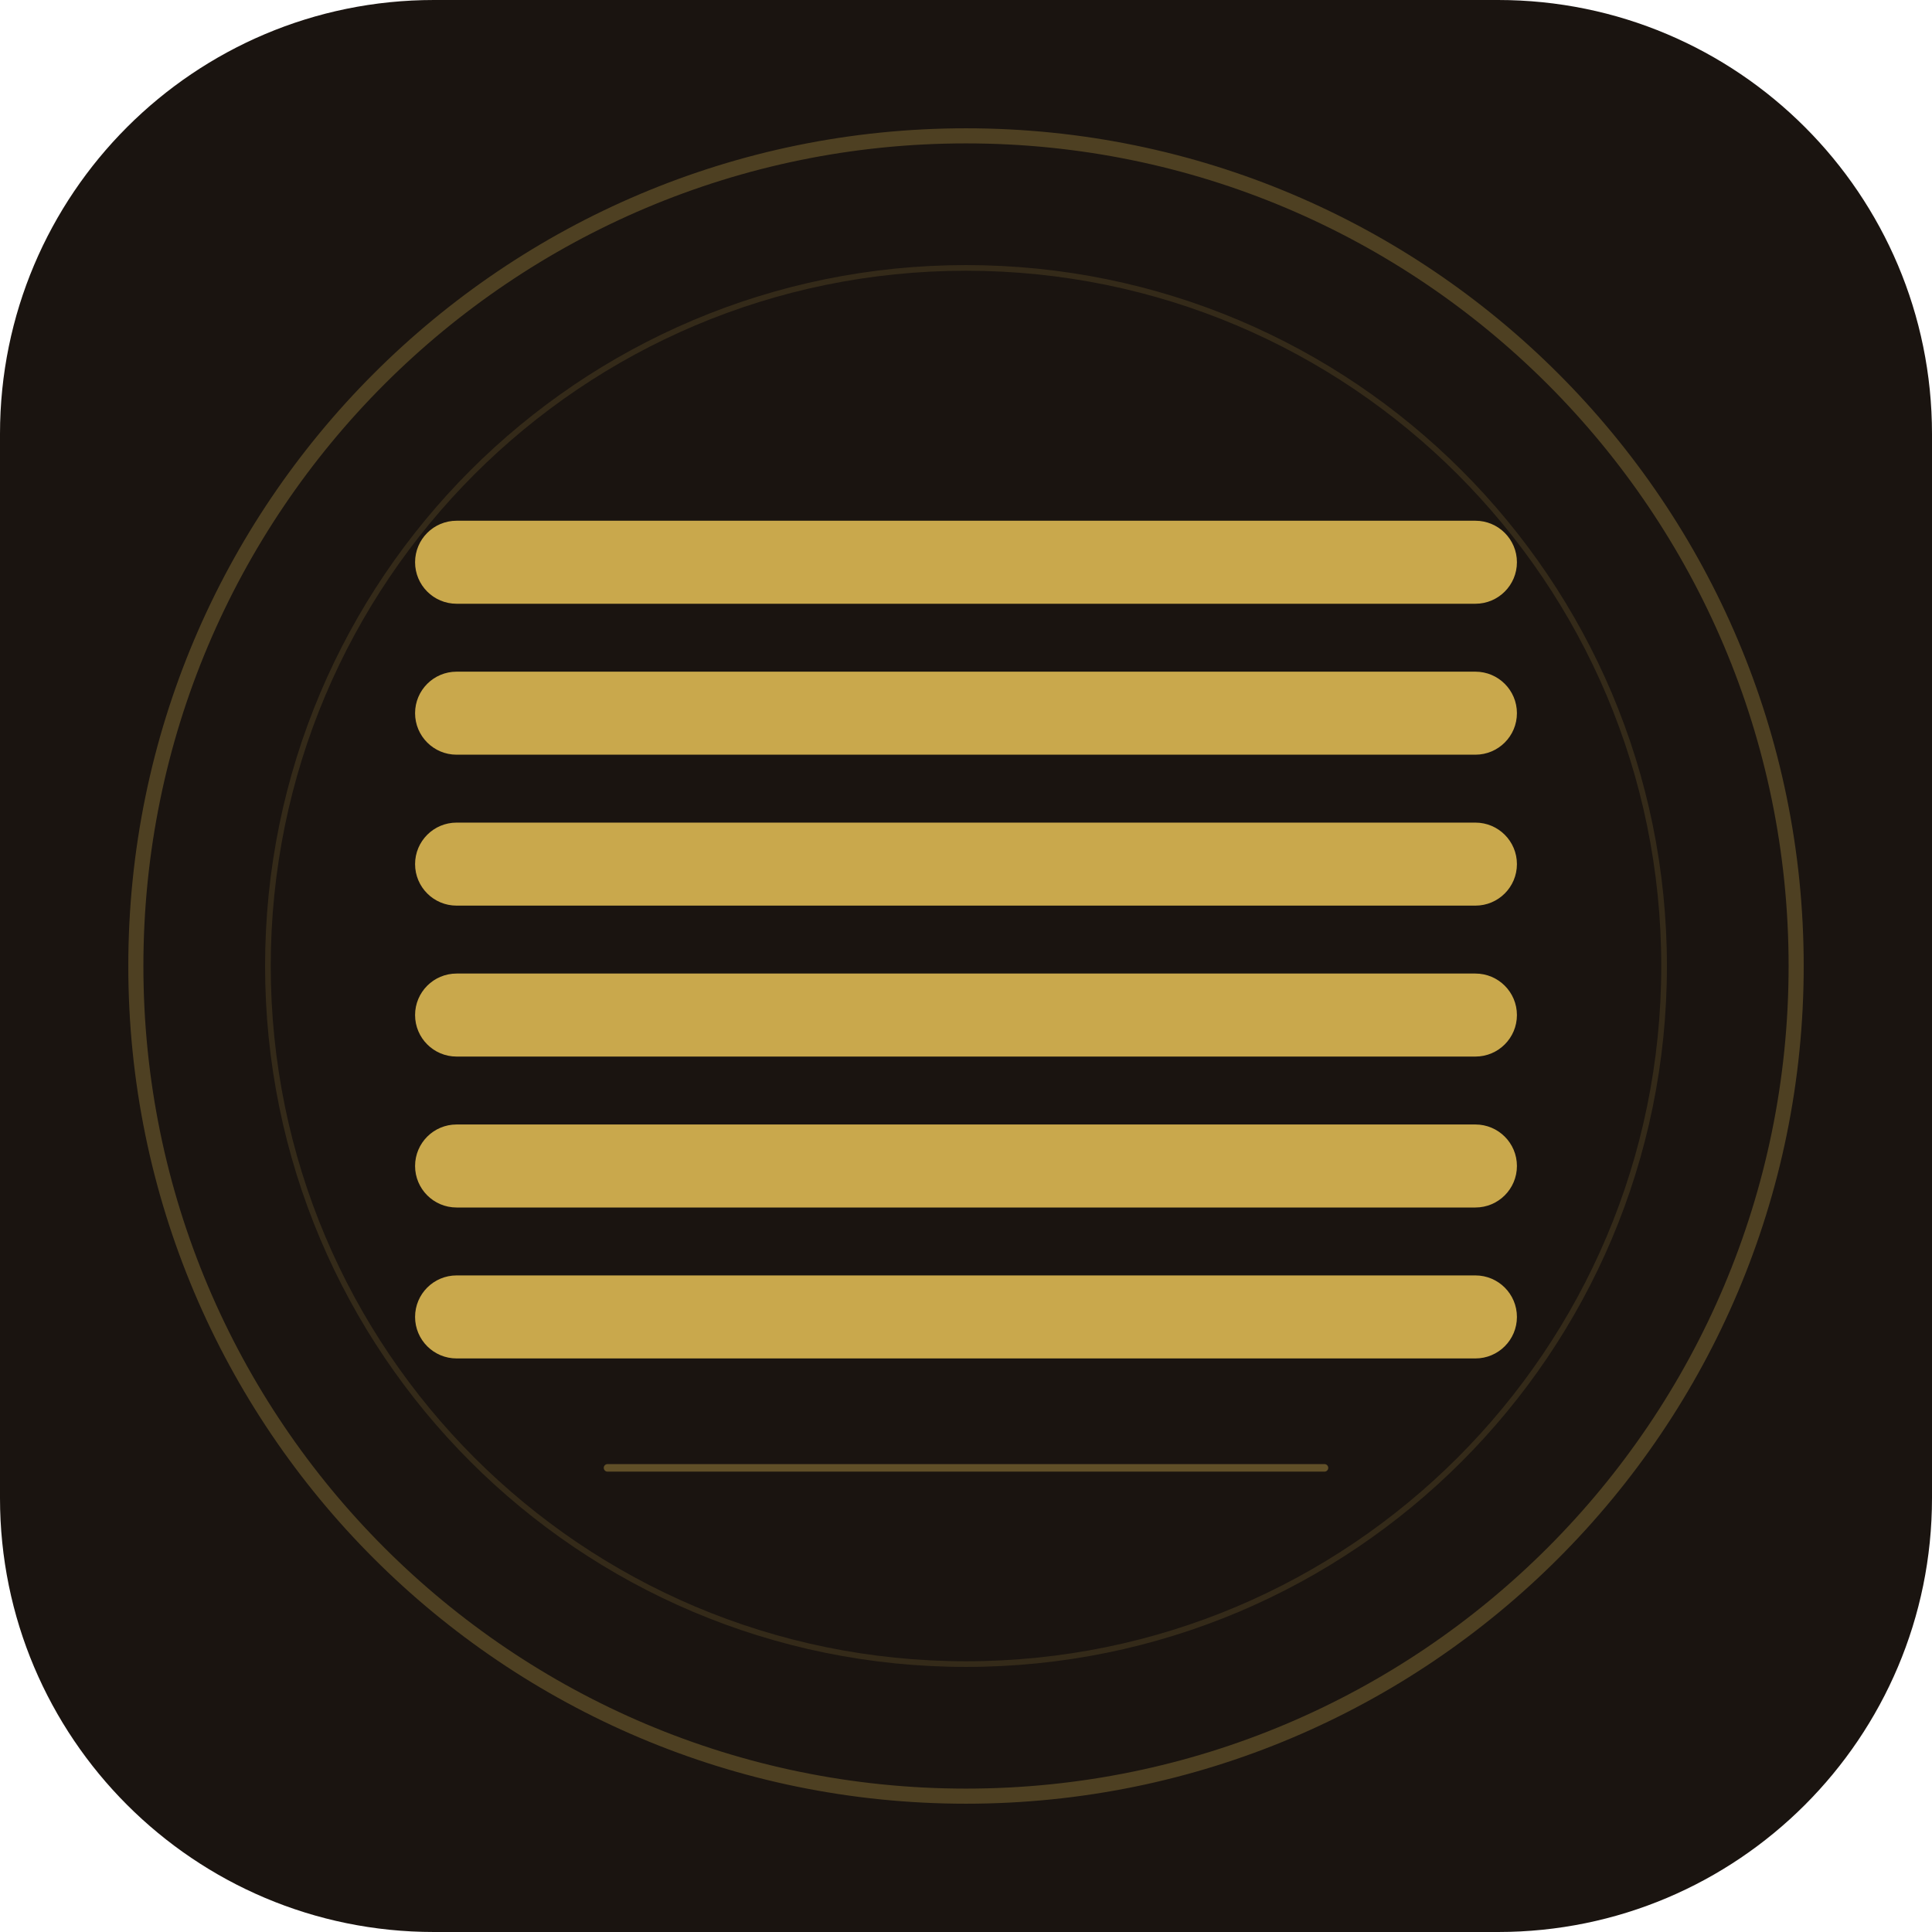
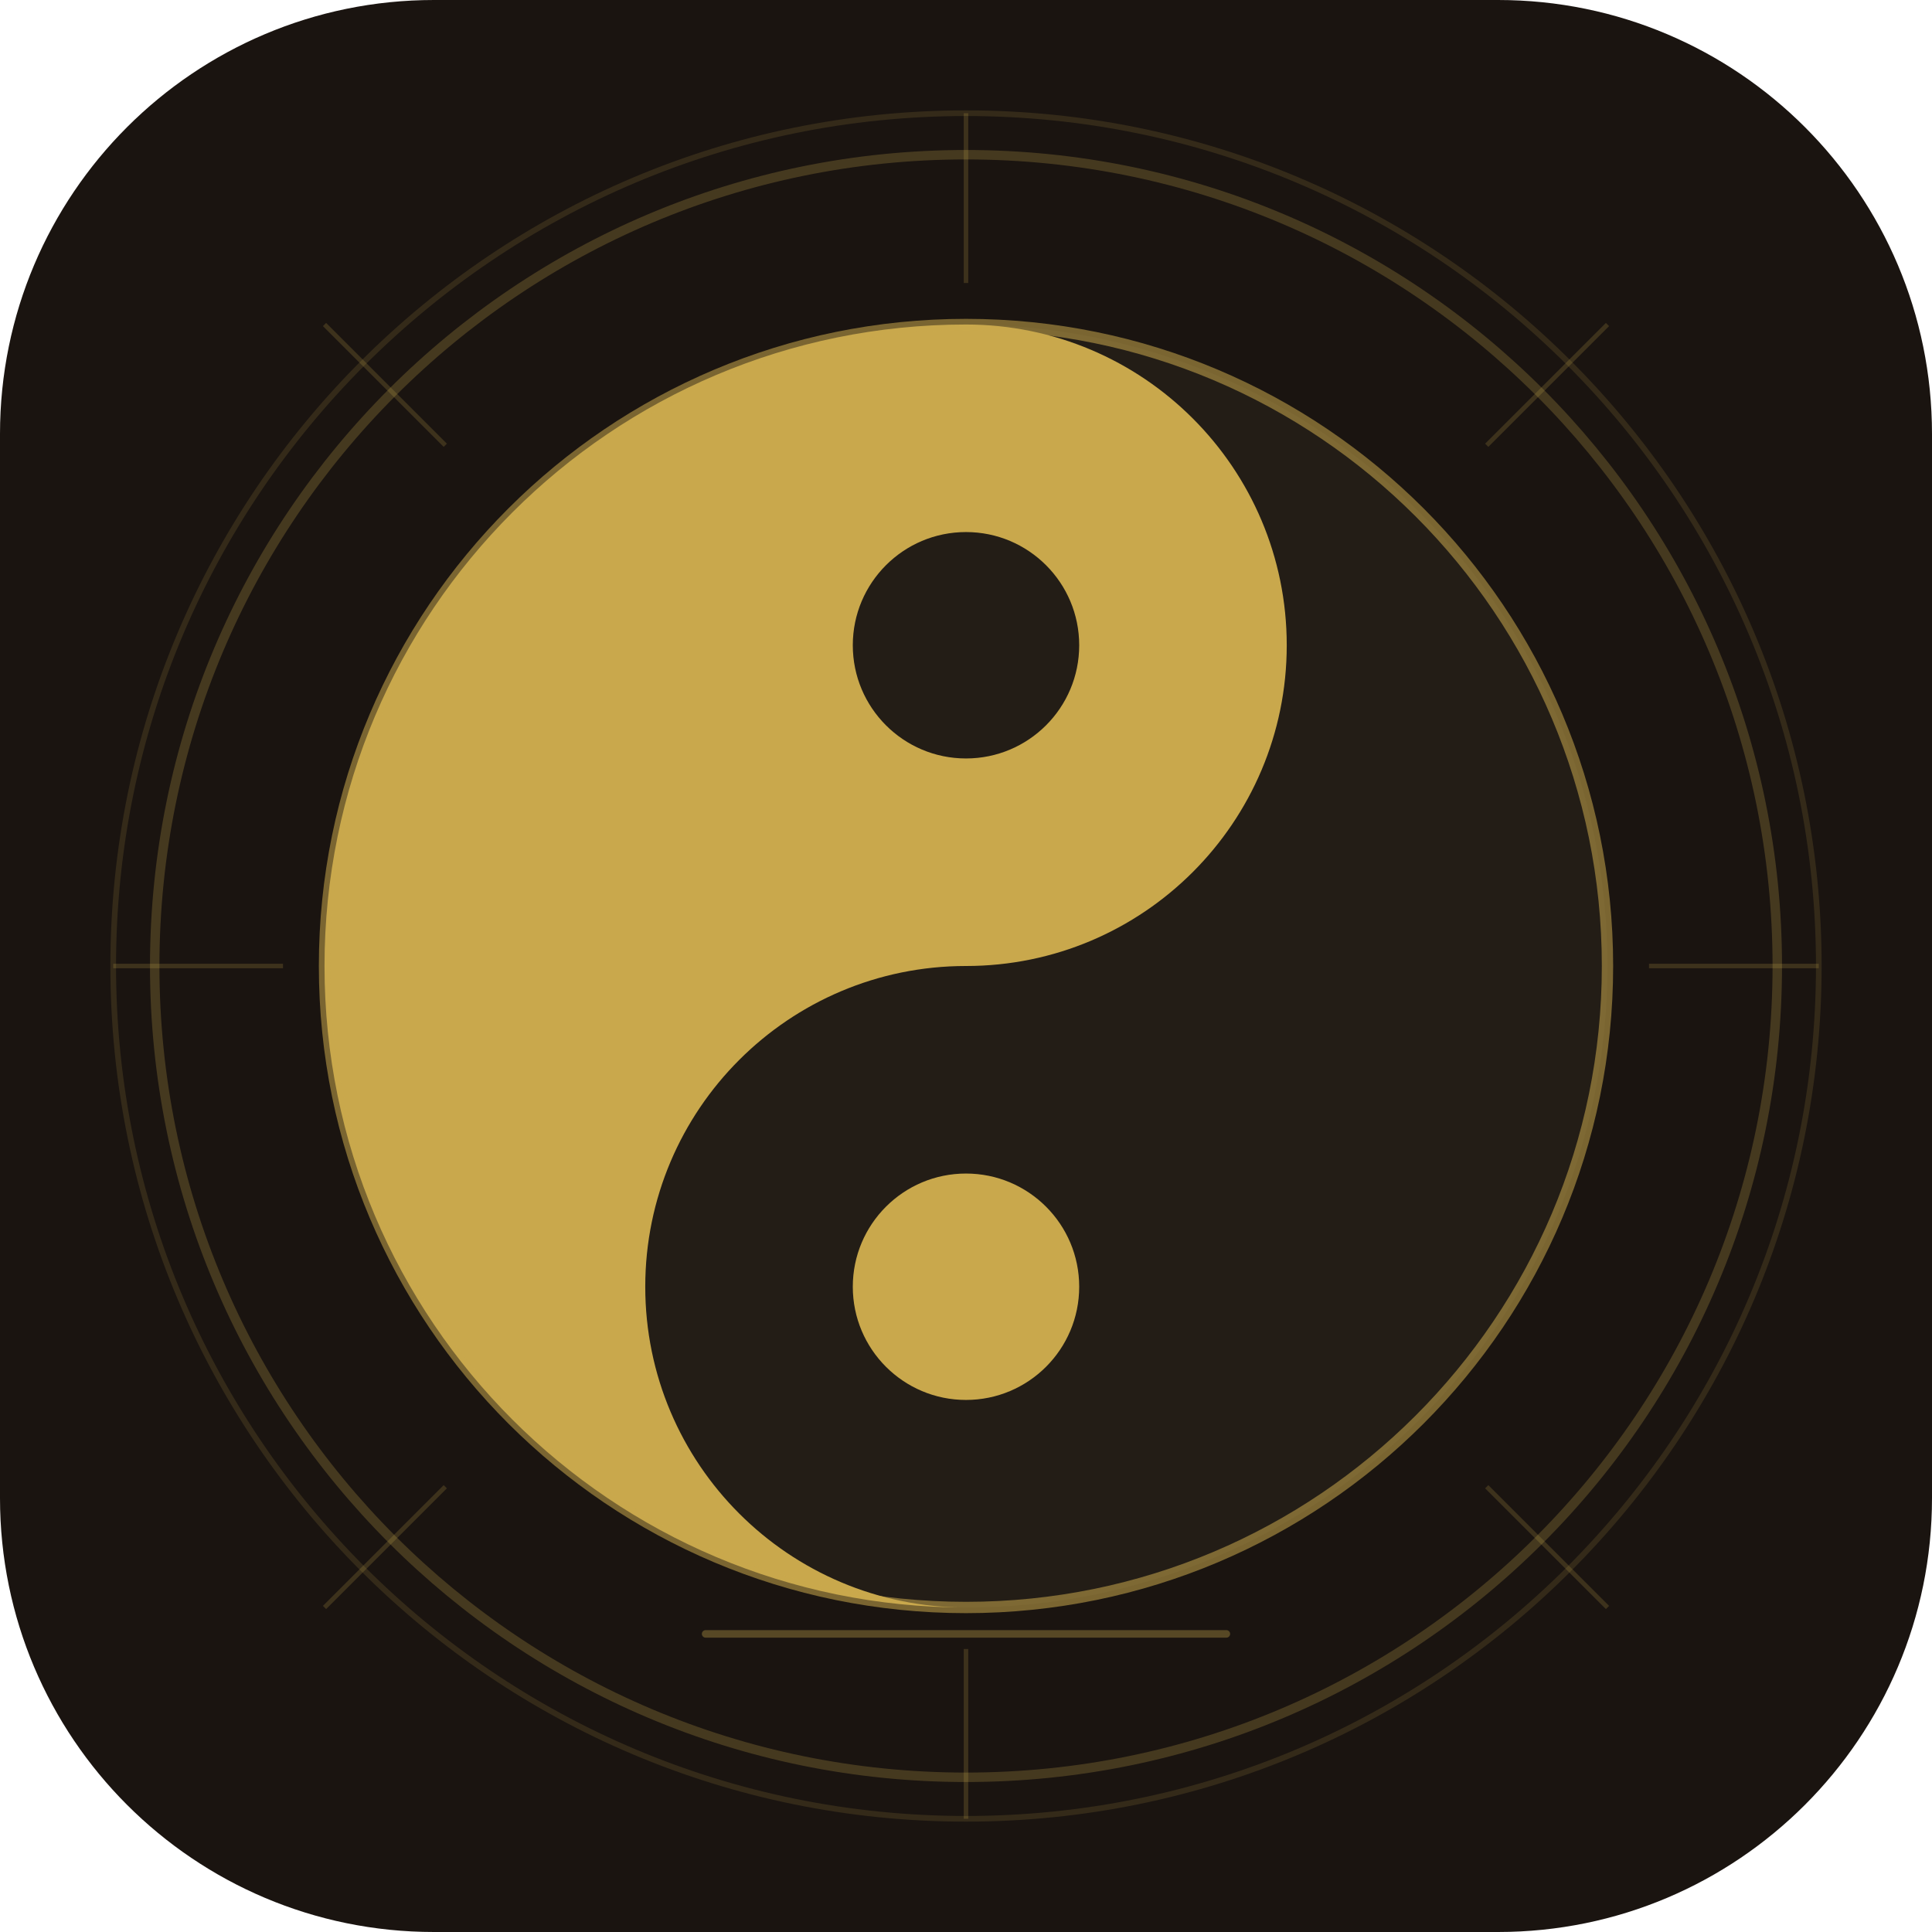
<svg xmlns="http://www.w3.org/2000/svg" viewBox="0 0 512 512">
  <rect width="512" height="512" rx="115" fill="#1a1410" />
-   <circle cx="256" cy="256" r="220" fill="none" stroke="#c9a84c" stroke-width="4" opacity="0.3" />
-   <circle cx="256" cy="256" r="185" fill="none" stroke="#c9a84c" stroke-width="1.5" opacity="0.15" />
-   <rect x="110" y="138" width="292" height="22" rx="11" fill="#c9a84c" />
-   <rect x="110" y="178" width="292" height="22" rx="11" fill="#c9a84c" />
-   <rect x="110" y="218" width="292" height="22" rx="11" fill="#c9a84c" />
-   <rect x="110" y="258" width="292" height="22" rx="11" fill="#c9a84c" />
-   <rect x="110" y="298" width="292" height="22" rx="11" fill="#c9a84c" />
-   <rect x="110" y="338" width="292" height="22" rx="11" fill="#c9a84c" />
-   <rect x="160" y="388" width="192" height="2" rx="1" fill="#c9a84c" opacity="0.4" />
+   <circle cx="256" cy="256" r="226" fill="none" stroke="#c9a84c" stroke-width="1.5" opacity="0.15" />
+   <circle cx="256" cy="256" r="215" fill="none" stroke="#c9a84c" stroke-width="2.5" opacity="0.25" />
+   <g stroke="#c9a84c" stroke-width="1.2" opacity="0.2">
+     <line x1="256" y1="30" x2="256" y2="75" />
+     <line x1="256" y1="437" x2="256" y2="482" />
+     <line x1="30" y1="256" x2="75" y2="256" />
+     <line x1="437" y1="256" x2="482" y2="256" />
+     <line x1="86" y1="86" x2="118" y2="118" />
+     <line x1="394" y1="394" x2="426" y2="426" />
+     <line x1="426" y1="86" x2="394" y2="118" />
+     <line x1="118" y1="394" x2="86" y2="426" />
+   </g>
+   <circle cx="256" cy="256" r="170" fill="#231d16" />
+   <path d="M256,86 a85,85 0 0,1 0,170 a85,85 0 0,0 0,170 a170,170 0 0,1 0,-340z" fill="#c9a84c" />
+   <circle cx="256" cy="256" r="170" fill="none" stroke="#c9a84c" stroke-width="3" opacity="0.55" />
+   <circle cx="256" cy="341" r="30" fill="#c9a84c" />
+   <circle cx="256" cy="171" r="30" fill="#231d16" />
+   <rect x="186" y="432" width="140" height="2" rx="1" fill="#c9a84c" opacity="0.35" />
</svg>
